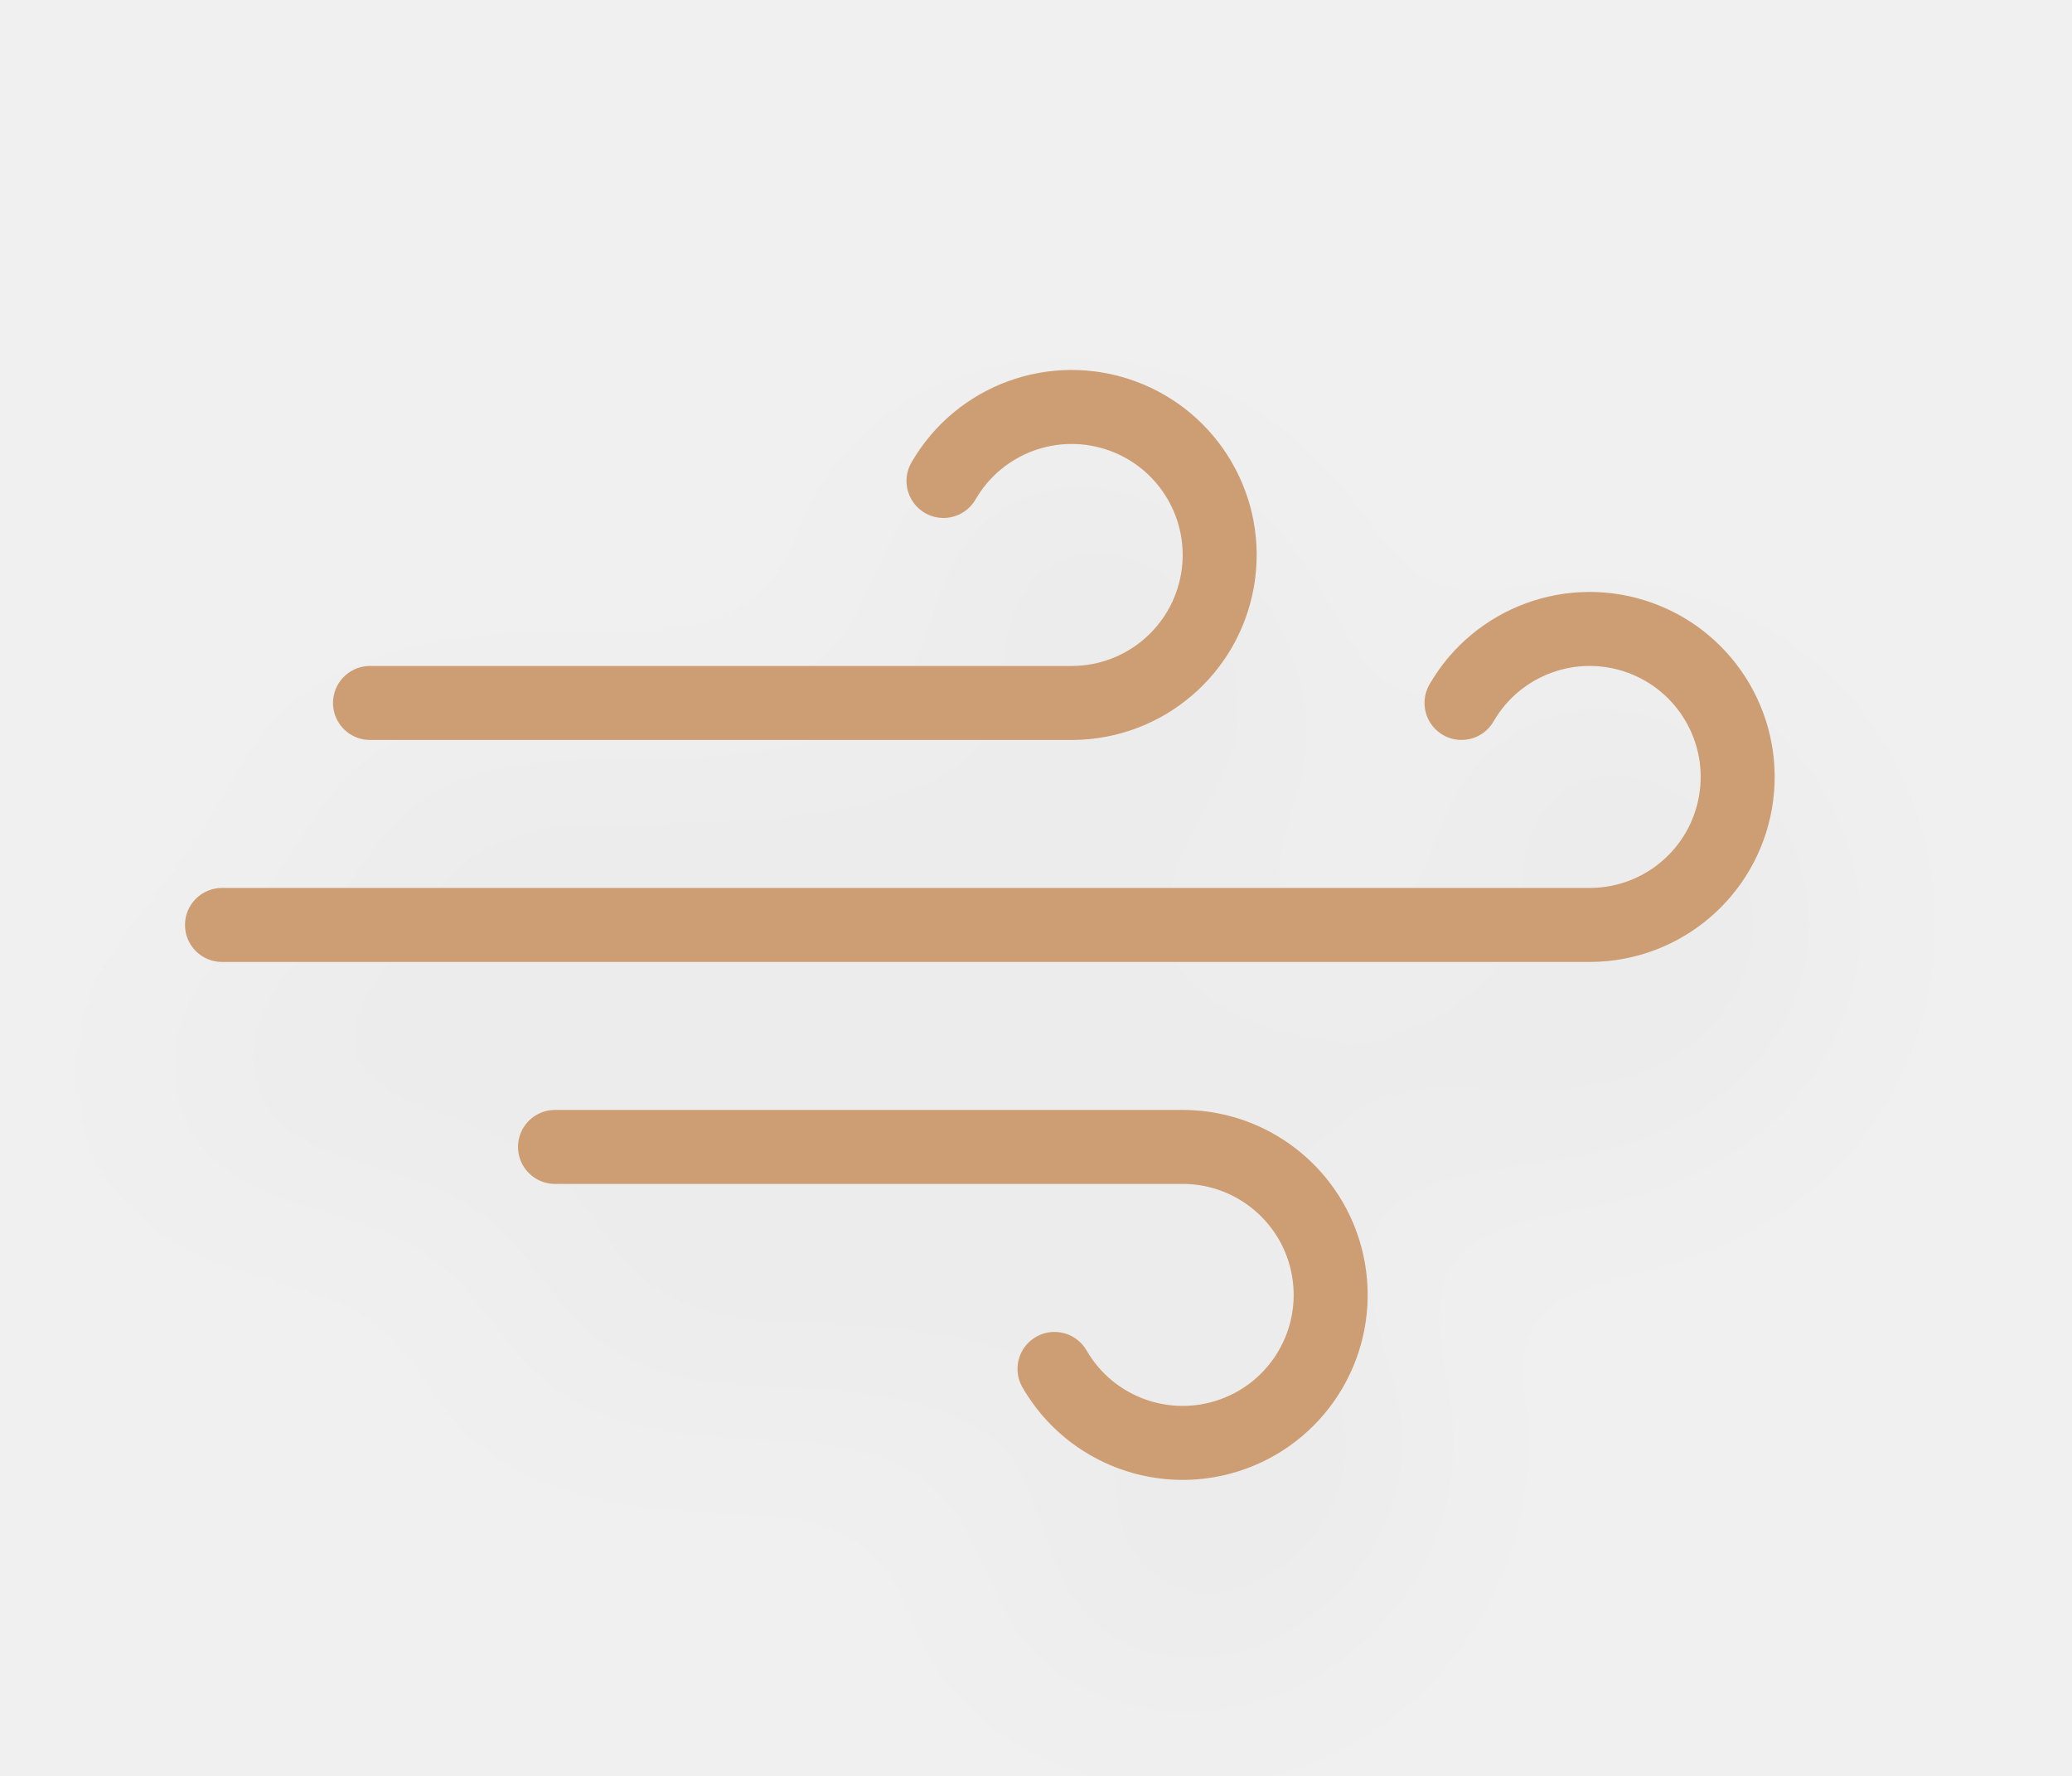
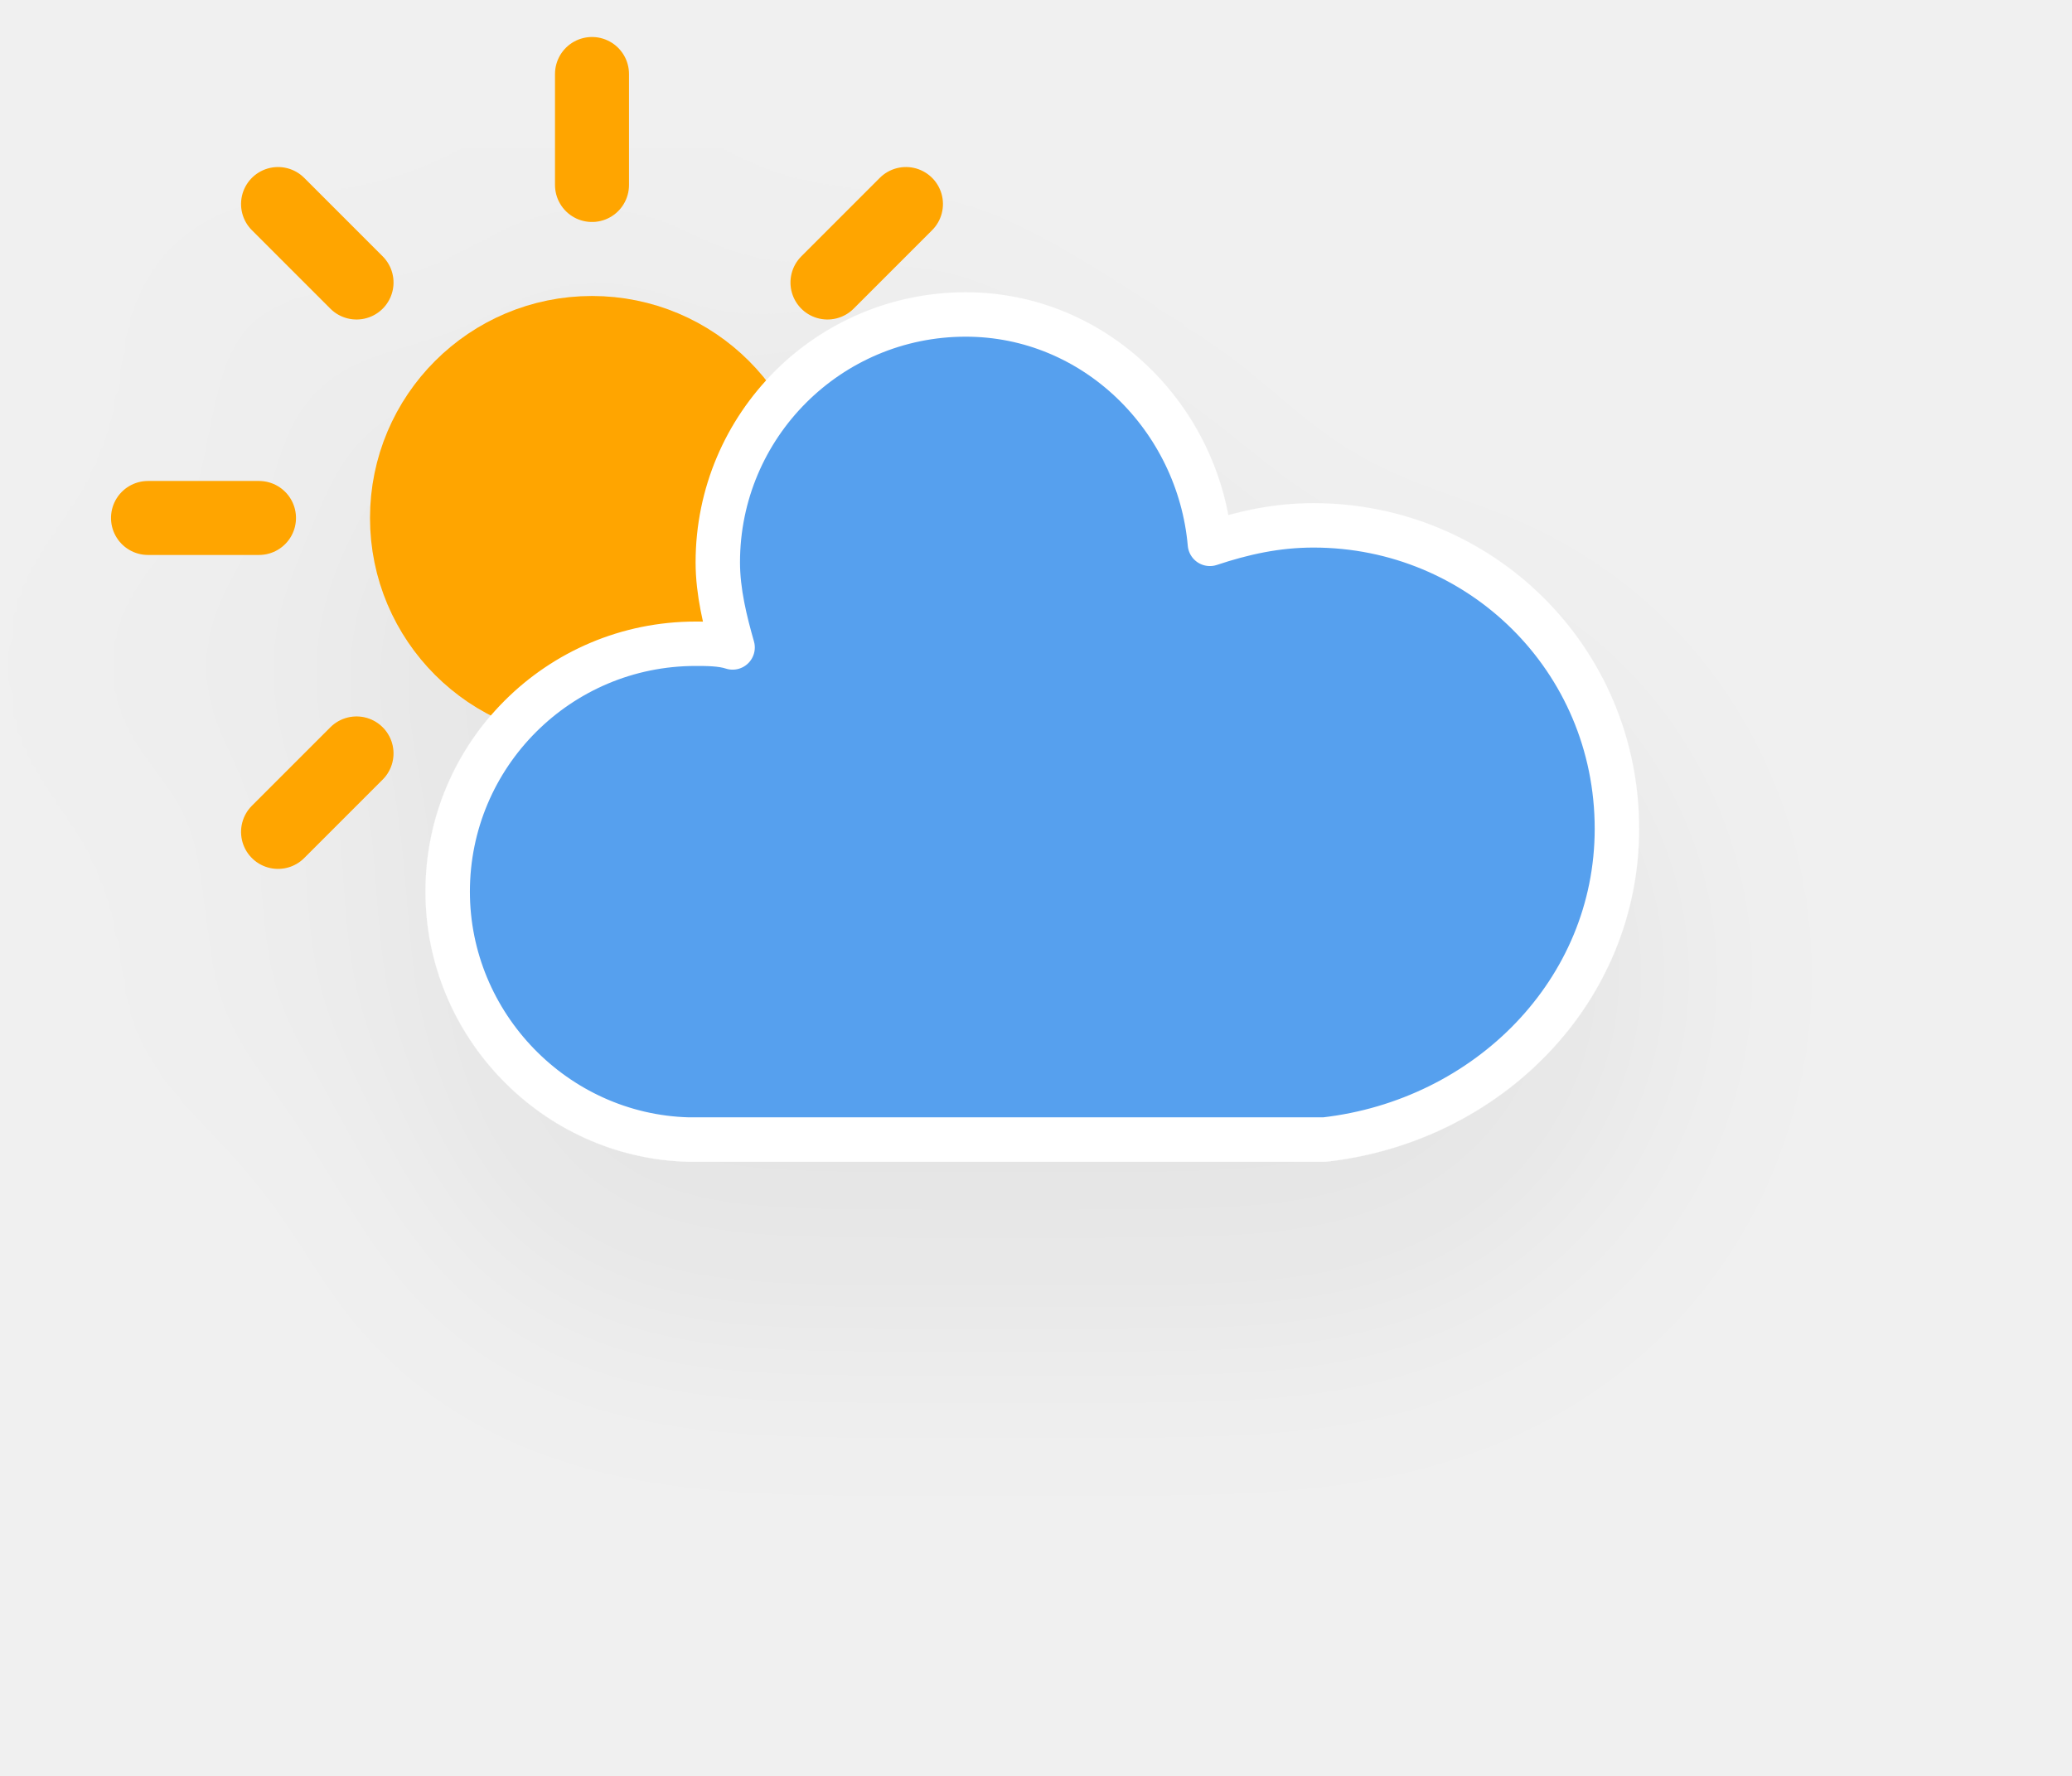
<svg xmlns="http://www.w3.org/2000/svg" width="56" height="48" version="1.1">
  <defs>
-     <filter id="blur" x="-.247" y="-.271" width="1.494" height="1.694">
+     <filter id="blur" x="-.207" y="-.285" width="1.403" height="1.694">
      <feGaussianBlur in="SourceAlpha" stdDeviation="3" />
      <feOffset dx="0" dy="4" result="offsetblur" />
      <feComponentTransfer>
        <feFuncA slope="0.05" type="linear" />
      </feComponentTransfer>
      <feMerge>
        <feMergeNode />
        <feMergeNode in="SourceGraphic" />
      </feMerge>
    </filter>
+     <style type="text/css">
+       
+       /*
+ ** CLOUDS
+ */
+       @keyframes am-weather-cloud-2 {
+         0% {
+           -webkit-transform: translate(0px, 0px);
+           -moz-transform: translate(0px, 0px);
+           -ms-transform: translate(0px, 0px);
+           transform: translate(0px, 0px);
+         }
+ 
+         50% {
+           -webkit-transform: translate(2px, 0px);
+           -moz-transform: translate(2px, 0px);
+           -ms-transform: translate(2px, 0px);
+           transform: translate(2px, 0px);
+         }
+ 
+         100% {
+           -webkit-transform: translate(0px, 0px);
+           -moz-transform: translate(0px, 0px);
+           -ms-transform: translate(0px, 0px);
+           transform: translate(0px, 0px);
+         }
+       }
+ 
+       .am-weather-cloud-2 {
+         -webkit-animation-name: am-weather-cloud-2;
+         -moz-animation-name: am-weather-cloud-2;
+         animation-name: am-weather-cloud-2;
+         -webkit-animation-duration: 3s;
+         -moz-animation-duration: 3s;
+         animation-duration: 3s;
+         -webkit-animation-timing-function: linear;
+         -moz-animation-timing-function: linear;
+         animation-timing-function: linear;
+         -webkit-animation-iteration-count: infinite;
+         -moz-animation-iteration-count: infinite;
+         animation-iteration-count: infinite;
+       }
+ 
+       /*
+ ** SUN
+ */
+       @keyframes am-weather-sun {
+         0% {
+           -webkit-transform: rotate(0deg);
+           -moz-transform: rotate(0deg);
+           -ms-transform: rotate(0deg);
+           transform: rotate(0deg);
+         }
+ 
+         100% {
+           -webkit-transform: rotate(360deg);
+           -moz-transform: rotate(360deg);
+           -ms-transform: rotate(360deg);
+           transform: rotate(360deg);
+         }
+       }
+ 
+       .am-weather-sun {
+         -webkit-animation-name: am-weather-sun;
+         -moz-animation-name: am-weather-sun;
+         -ms-animation-name: am-weather-sun;
+         animation-name: am-weather-sun;
+         -webkit-animation-duration: 9s;
+         -moz-animation-duration: 9s;
+         -ms-animation-duration: 9s;
+         animation-duration: 9s;
+         -webkit-animation-timing-function: linear;
+         -moz-animation-timing-function: linear;
+         -ms-animation-timing-function: linear;
+         animation-timing-function: linear;
+         -webkit-animation-iteration-count: infinite;
+         -moz-animation-iteration-count: infinite;
+         -ms-animation-iteration-count: infinite;
+         animation-iteration-count: infinite;
+       }
+ 
+       @keyframes am-weather-sun-shiny {
+         0% {
+           stroke-dasharray: 3px 10px;
+           stroke-dashoffset: 0px;
+         }
+ 
+         50% {
+           stroke-dasharray: 0.1px 10px;
+           stroke-dashoffset: -1px;
+         }
+ 
+         100% {
+           stroke-dasharray: 3px 10px;
+           stroke-dashoffset: 0px;
+         }
+       }
+ 
+       .am-weather-sun-shiny line {
+         -webkit-animation-name: am-weather-sun-shiny;
+         -moz-animation-name: am-weather-sun-shiny;
+         -ms-animation-name: am-weather-sun-shiny;
+         animation-name: am-weather-sun-shiny;
+         -webkit-animation-duration: 2s;
+         -moz-animation-duration: 2s;
+         -ms-animation-duration: 2s;
+         animation-duration: 2s;
+         -webkit-animation-timing-function: linear;
+         -moz-animation-timing-function: linear;
+         -ms-animation-timing-function: linear;
+         animation-timing-function: linear;
+         -webkit-animation-iteration-count: infinite;
+         -moz-animation-iteration-count: infinite;
+         -ms-animation-iteration-count: infinite;
+         animation-iteration-count: infinite;
+       }
+       
+     </style>
  </defs>
-   <g transform="translate(16 -2)" filter="url(#blur)">
-     <g class="am-weather-wind" transform="translate(-16,10)" fill="none" stroke="#cd9e73" stroke-linecap="round" stroke-width="2">
-       <path stroke-dasharray="150 10" d="M25.5 5A4 4 0 1 1 29 11H10">
-         <animate attributeName="stroke-dashoffset" dur="3s" repeatCount="indefinite" values="0; 160" begin="0s" />
-       </path>
-       <path stroke-dasharray="144 16" d="M39.5 11A4 4 0 1 1 43 17H6">
-         <animate attributeName="stroke-dashoffset" dur="3s" repeatCount="indefinite" values="0; 160" begin="0.5s" />
-       </path>
-       <path stroke-dasharray="150 10" d="M28.5 29A4 4 0 1 0 32 23H15">
-         <animate attributeName="stroke-dashoffset" dur="3s" repeatCount="indefinite" values="0; 160" begin="0.25s" />
-       </path>
+   <g transform="translate(16,-2)" filter="url(#blur)">
+     <g transform="translate(0,16)">
+       <g class="am-weather-sun" style="-moz-animation-duration:9s;-moz-animation-iteration-count:infinite;-moz-animation-name:am-weather-sun;-moz-animation-timing-function:linear;-ms-animation-duration:9s;-ms-animation-iteration-count:infinite;-ms-animation-name:am-weather-sun;-ms-animation-timing-function:linear;-webkit-animation-duration:9s;-webkit-animation-iteration-count:infinite;-webkit-animation-name:am-weather-sun;-webkit-animation-timing-function:linear">
+         <line transform="translate(0,9)" y2="3" fill="none" stroke="#ffa500" stroke-linecap="round" stroke-width="2" />
+         <g transform="rotate(45)">
+           <line transform="translate(0,9)" y2="3" fill="none" stroke="#ffa500" stroke-linecap="round" stroke-width="2" />
+         </g>
+         <g transform="rotate(90)">
+           <line transform="translate(0,9)" y2="3" fill="none" stroke="#ffa500" stroke-linecap="round" stroke-width="2" />
+         </g>
+         <g transform="rotate(135)">
+           <line transform="translate(0,9)" y2="3" fill="none" stroke="#ffa500" stroke-linecap="round" stroke-width="2" />
+         </g>
+         <g transform="scale(-1)">
+           <line transform="translate(0,9)" y2="3" fill="none" stroke="#ffa500" stroke-linecap="round" stroke-width="2" />
+         </g>
+         <g transform="rotate(225)">
+           <line transform="translate(0,9)" y2="3" fill="none" stroke="#ffa500" stroke-linecap="round" stroke-width="2" />
+         </g>
+         <g transform="rotate(-90)">
+           <line transform="translate(0,9)" y2="3" fill="none" stroke="#ffa500" stroke-linecap="round" stroke-width="2" />
+         </g>
+         <g transform="rotate(-45)">
+           <line transform="translate(0,9)" y2="3" fill="none" stroke="#ffa500" stroke-linecap="round" stroke-width="2" />
+         </g>
+       </g>
+       <circle r="5" fill="#ffa500" stroke="#ffa500" stroke-width="2" />
+     </g>
+     <g class="am-weather-cloud-3" style="-moz-animation-duration:3s;-moz-animation-iteration-count:infinite;-moz-animation-name:am-weather-cloud-2;-moz-animation-timing-function:linear;-webkit-animation-duration:3s;-webkit-animation-iteration-count:infinite;-webkit-animation-name:am-weather-cloud-2;-webkit-animation-timing-function:linear">
+       <path transform="translate(-20,-11)" d="m47.7 35.4c0-4.6-3.7-8.2-8.2-8.2-1 0-1.9 0.2-2.8 0.5-0.3-3.4-3.1-6.2-6.6-6.2-3.7 0-6.7 3-6.7 6.7 0 0.8 0.2 1.6 0.4 2.3-0.3-0.1-0.7-0.1-1-0.1-3.7 0-6.7 3-6.7 6.7 0 3.6 2.9 6.6 6.5 6.7h17.2c4.4-0.5 7.9-4 7.9-8.4z" fill="#57a0ee" stroke="#fff" stroke-linejoin="round" stroke-width="1.2" />
    </g>
  </g>
</svg>
